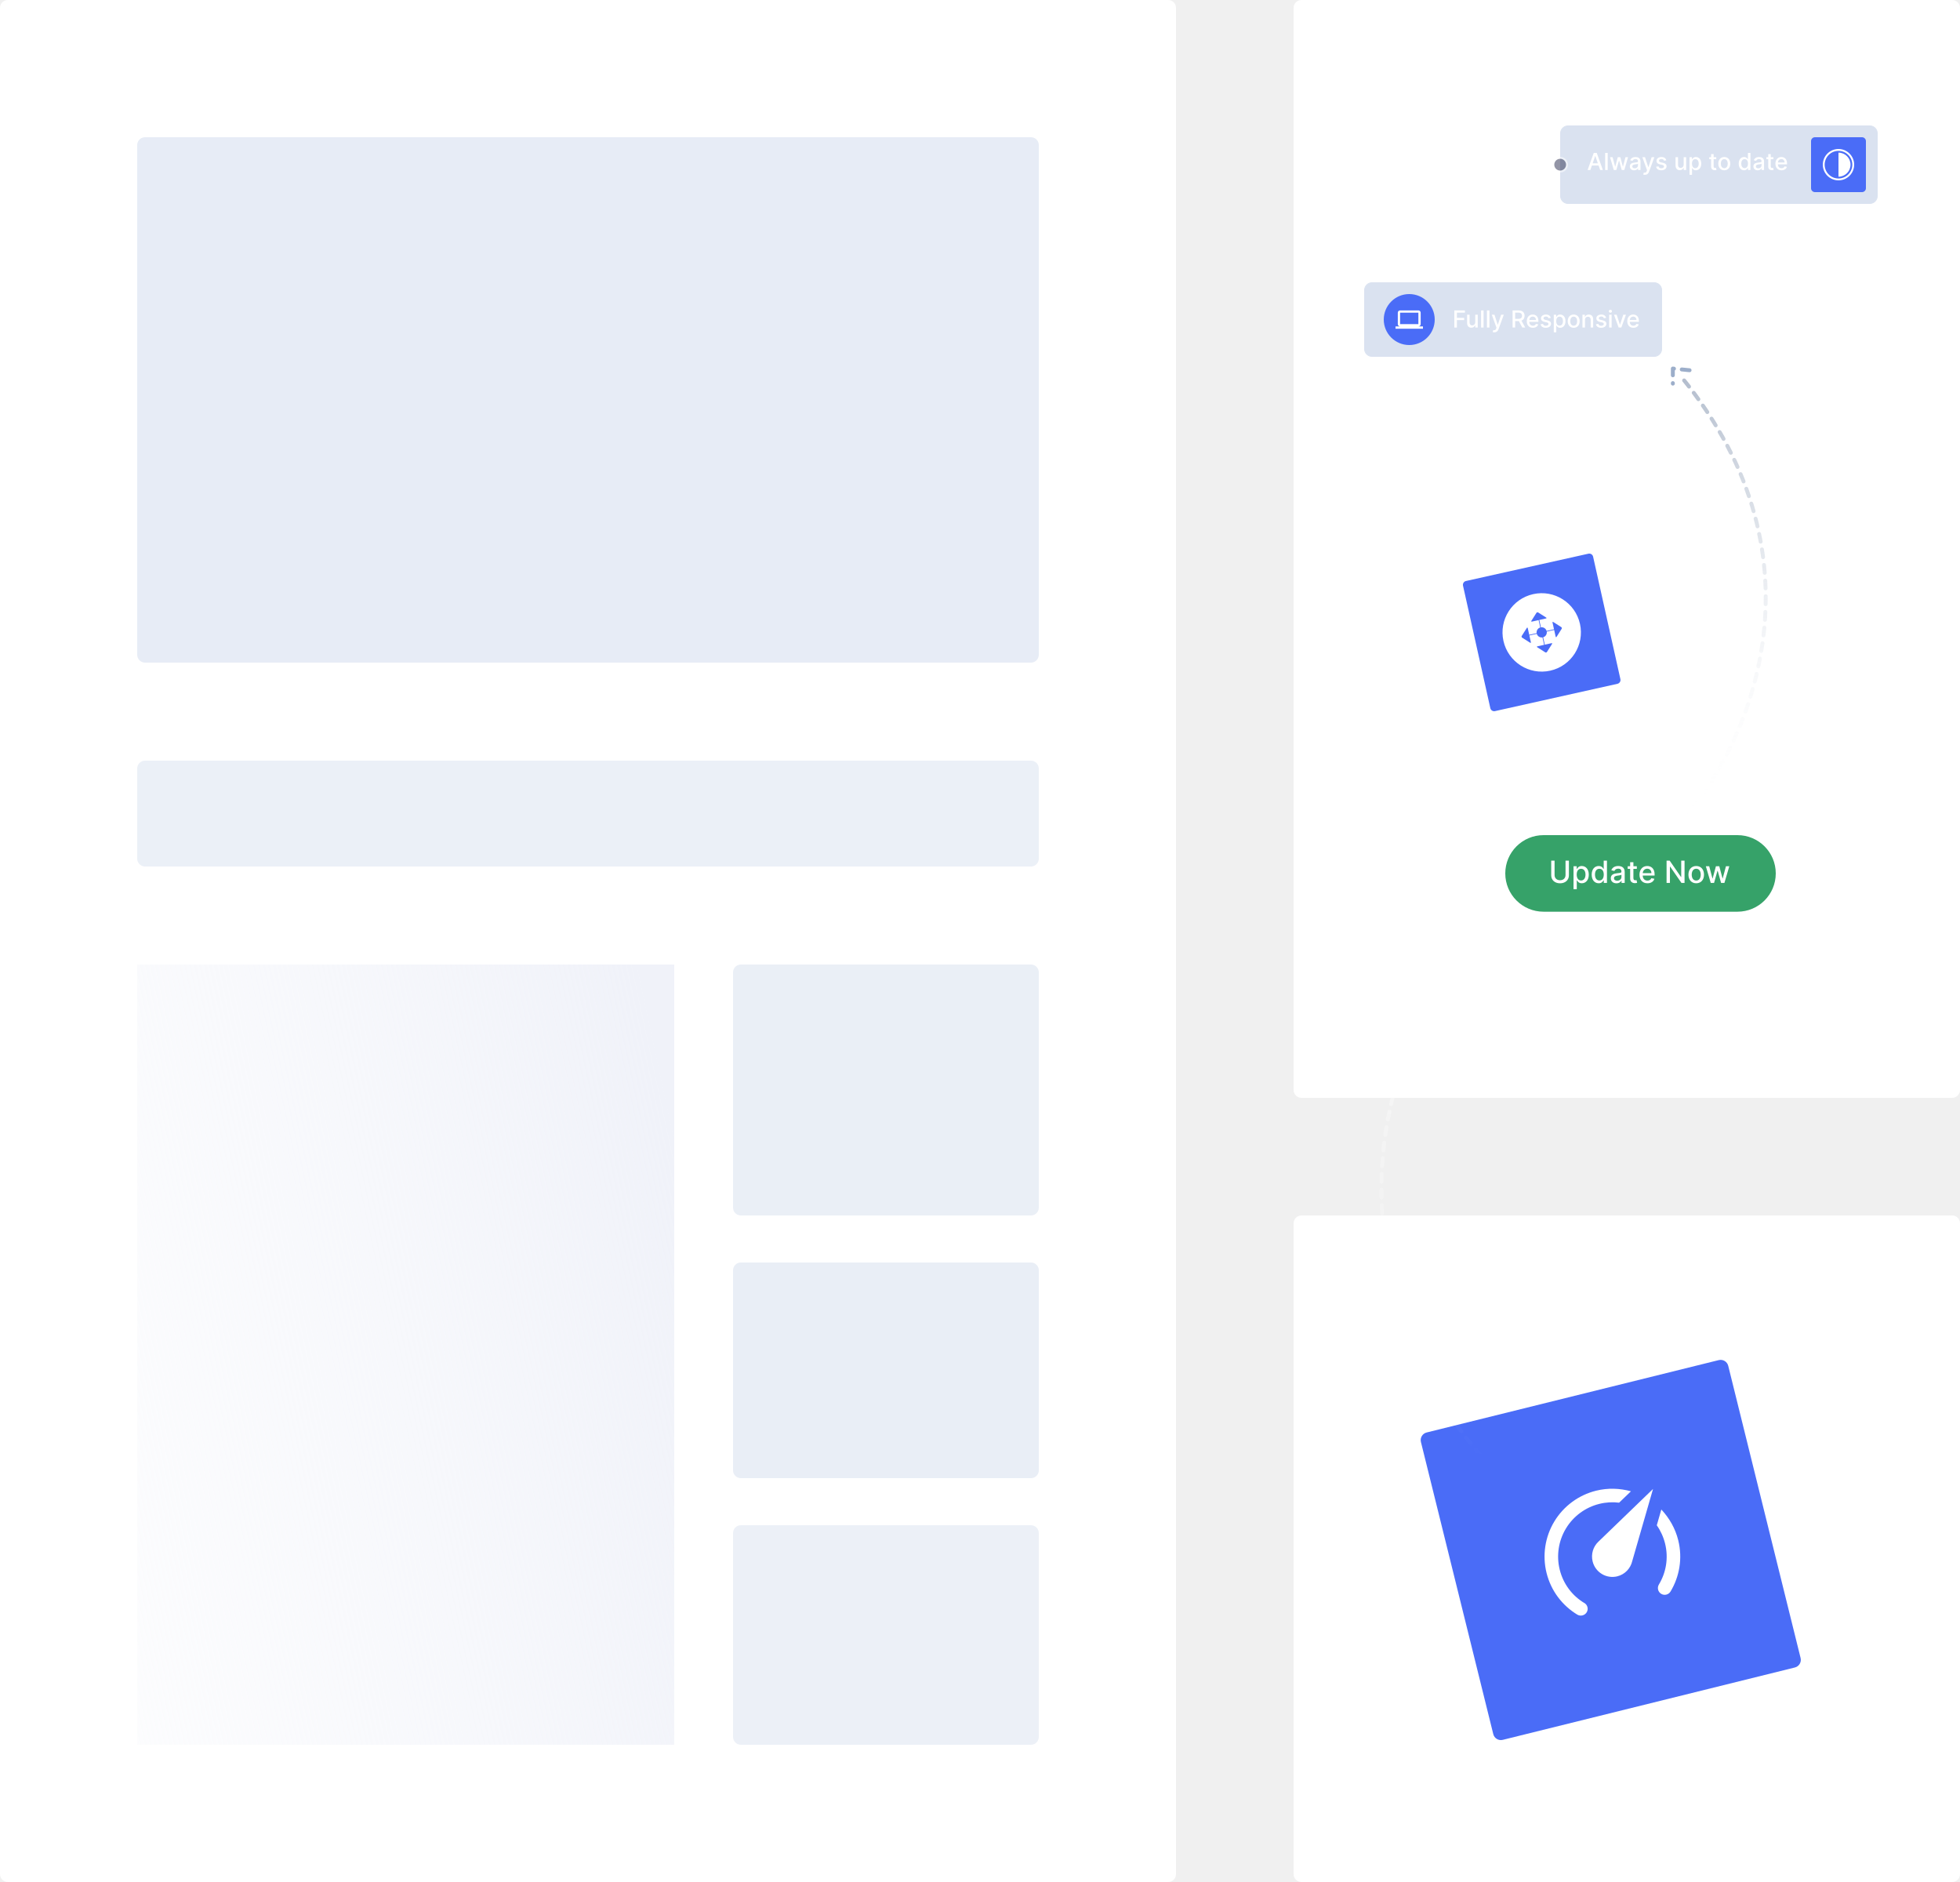
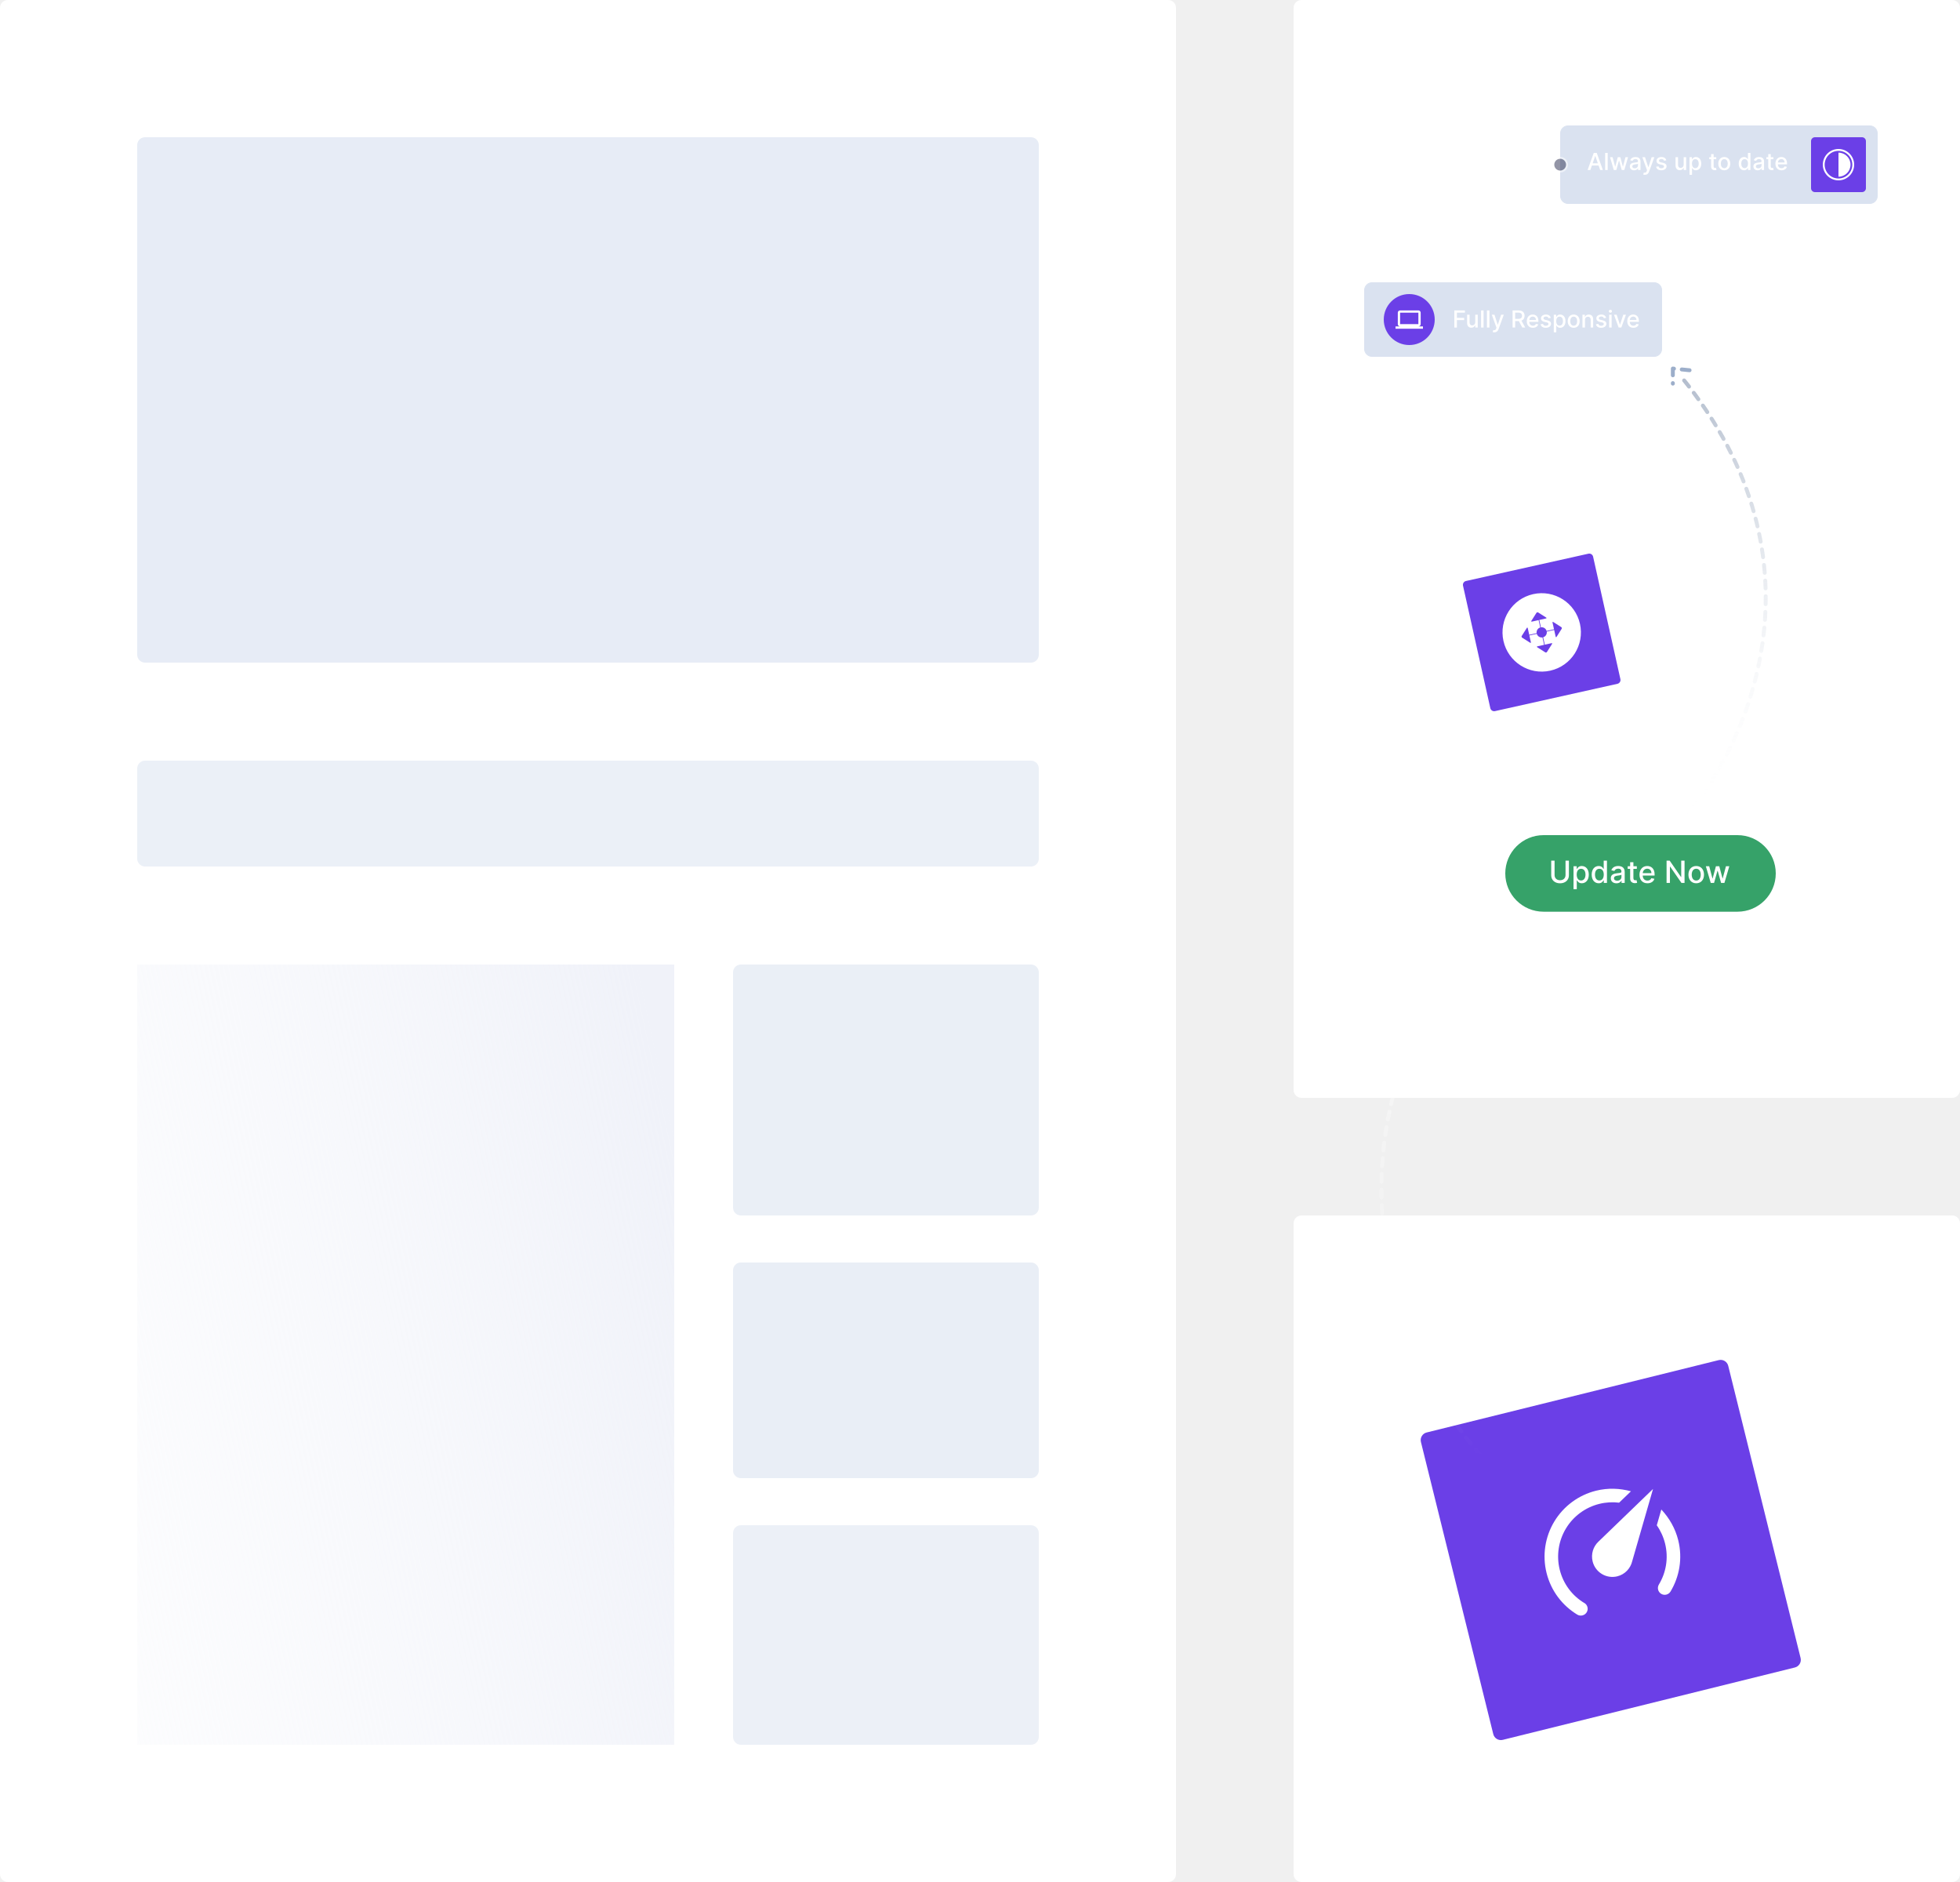
<svg xmlns="http://www.w3.org/2000/svg" width="500" height="480" viewBox="0 0 500 480" fill="none">
  <rect x="330" y="310" width="170" height="170" rx="2" fill="white" />
-   <rect x="362" y="365.831" width="80.765" height="80.765" rx="2" transform="rotate(-13.9128 362 365.831)" fill="#4A6CF7" />
+   <rect x="362" y="365.831" width="80.765" height="80.765" rx="2" transform="rotate(-13.9128 362 365.831)" fill="#6B3FE7" />
  <path d="M412.572 402.039C411.235 402.37 409.822 402.156 408.643 401.445C407.464 400.734 406.615 399.584 406.284 398.247C405.818 396.366 406.435 394.466 407.718 393.239L421.691 379.757L416.388 398.152C415.956 400.006 414.538 401.552 412.572 402.039ZM407.162 380.2C410.203 379.447 413.25 379.584 416.061 380.349L413.037 383.256C411.434 383.047 409.675 383.144 407.995 383.56C404.43 384.443 401.363 386.705 399.467 389.85C397.571 392.995 397.002 396.764 397.884 400.328C398.804 404.041 401.131 407.03 404.167 408.846L404.183 408.842C405.001 409.335 405.263 410.393 404.77 411.21C404.277 412.028 403.202 412.294 402.389 411.818C398.595 409.531 395.673 405.797 394.525 401.16C393.421 396.705 394.132 391.994 396.502 388.063C398.873 384.132 402.707 381.304 407.162 380.2ZM428.123 392.838C429.271 397.474 428.43 402.14 426.143 405.934C425.646 406.735 424.587 406.997 423.77 406.504C422.952 406.011 422.69 404.953 423.183 404.135C425.016 401.096 425.683 397.383 424.763 393.67C424.347 391.99 423.612 390.389 422.649 389.023L423.808 384.992C425.826 387.166 427.365 389.78 428.123 392.838Z" fill="white" />
  <rect width="300" height="480" rx="2" fill="white" />
  <rect x="35" y="35" width="230" height="134" rx="2" fill="#DAE2F0" fill-opacity="0.66" />
  <rect opacity="0.53" x="35" y="194" width="230" height="27" rx="2" fill="#DAE2F0" />
  <rect x="35" y="246" width="137" height="199" fill="url(#paint0_linear_1028_1032)" />
  <rect opacity="0.57" x="187" y="246" width="78" height="64" rx="2" fill="#DAE2F0" />
  <rect opacity="0.6" x="187" y="322" width="78" height="55" rx="2" fill="#DAE2F0" />
  <rect opacity="0.5" x="187" y="389" width="78" height="56" rx="2" fill="#DAE2F0" />
  <path d="M377.795 371.295C358.482 349.772 331.574 292.451 378.448 235.356" stroke="url(#paint1_linear_1028_1032)" stroke-linecap="round" stroke-linejoin="round" stroke-dasharray="2 2" />
  <path d="M375.753 233.513L380.883 233V237.617" stroke="url(#paint2_linear_1028_1032)" stroke-linecap="round" stroke-linejoin="round" stroke-dasharray="2 2" />
  <rect x="330" width="170" height="280" rx="2" fill="white" />
  <rect x="384" y="213" width="69" height="19.528" rx="9.764" fill="#36A269" />
  <path d="M399.37 219.51V223.177C399.37 223.948 398.838 224.503 397.972 224.503C397.109 224.503 396.574 223.948 396.574 223.177V219.51H395.717V223.246C395.717 224.439 396.61 225.285 397.972 225.285C399.334 225.285 400.23 224.439 400.23 223.246V219.51H399.37Z" fill="white" />
  <path d="M401.41 226.788H402.239V224.528H402.289C402.439 224.8 402.744 225.274 403.521 225.274C404.553 225.274 405.302 224.447 405.302 223.069C405.302 221.687 404.541 220.875 403.512 220.875C402.722 220.875 402.436 221.357 402.289 221.621H402.22V220.93H401.41V226.788ZM402.222 223.06C402.222 222.17 402.611 221.579 403.335 221.579C404.087 221.579 404.464 222.214 404.464 223.06C404.464 223.915 404.075 224.567 403.335 224.567C402.622 224.567 402.222 223.956 402.222 223.06Z" fill="white" />
  <path d="M407.826 225.274C408.602 225.274 408.908 224.8 409.057 224.528H409.127V225.191H409.937V219.51H409.107V221.621H409.057C408.908 221.357 408.625 220.875 407.831 220.875C406.802 220.875 406.045 221.687 406.045 223.069C406.045 224.447 406.791 225.274 407.826 225.274ZM408.009 224.567C407.268 224.567 406.883 223.915 406.883 223.06C406.883 222.214 407.26 221.579 408.009 221.579C408.733 221.579 409.121 222.17 409.121 223.06C409.121 223.956 408.725 224.567 408.009 224.567Z" fill="white" />
  <path d="M412.36 225.285C413.065 225.285 413.462 224.927 413.62 224.608H413.653V225.191H414.463V222.361C414.463 221.121 413.487 220.875 412.81 220.875C412.039 220.875 411.329 221.185 411.051 221.962L411.831 222.139C411.953 221.837 412.263 221.546 412.821 221.546C413.356 221.546 413.631 221.826 413.631 222.309V222.328C413.631 222.63 413.32 222.625 412.555 222.714C411.747 222.808 410.921 223.019 410.921 223.987C410.921 224.825 411.55 225.285 412.36 225.285ZM412.541 224.619C412.072 224.619 411.734 224.408 411.734 223.998C411.734 223.554 412.127 223.396 412.607 223.332C412.876 223.296 413.514 223.224 413.634 223.105V223.654C413.634 224.159 413.231 224.619 412.541 224.619Z" fill="white" />
  <path d="M417.557 220.93H416.683V219.909H415.853V220.93H415.229V221.596H415.853V224.112C415.851 224.886 416.442 225.26 417.096 225.246C417.36 225.243 417.537 225.194 417.634 225.157L417.485 224.472C417.429 224.483 417.326 224.508 417.193 224.508C416.924 224.508 416.683 224.42 416.683 223.94V221.596H417.557V220.93Z" fill="white" />
  <path d="M420.265 225.277C421.194 225.277 421.851 224.819 422.04 224.126L421.255 223.984C421.105 224.386 420.745 224.592 420.273 224.592C419.563 224.592 419.086 224.131 419.064 223.31H422.093V223.016C422.093 221.476 421.172 220.875 420.206 220.875C419.019 220.875 418.237 221.779 418.237 223.088C418.237 224.411 419.008 225.277 420.265 225.277ZM419.066 222.689C419.1 222.084 419.538 221.56 420.212 221.56C420.856 221.56 421.277 222.037 421.28 222.689H419.066Z" fill="white" />
  <path d="M429.732 219.51H428.883V223.682H428.83L425.94 219.51H425.147V225.191H426.004V221.024H426.057L428.944 225.191H429.732V219.51Z" fill="white" />
  <path d="M432.71 225.277C433.912 225.277 434.697 224.397 434.697 223.08C434.697 221.754 433.912 220.875 432.71 220.875C431.509 220.875 430.724 221.754 430.724 223.08C430.724 224.397 431.509 225.277 432.71 225.277ZM432.713 224.58C431.928 224.58 431.562 223.895 431.562 223.077C431.562 222.261 431.928 221.568 432.713 221.568C433.493 221.568 433.859 222.261 433.859 223.077C433.859 223.895 433.493 224.58 432.713 224.58Z" fill="white" />
  <path d="M436.416 225.191H437.26L438.125 222.114H438.189L439.054 225.191H439.9L441.151 220.93H440.294L439.465 224.045H439.423L438.591 220.93H437.734L436.896 224.059H436.855L436.02 220.93H435.163L436.416 225.191Z" fill="white" />
  <path d="M429.313 209C445.373 191.102 467.749 143.437 428.77 95.96" stroke="url(#paint3_linear_1028_1032)" stroke-linecap="round" stroke-linejoin="round" stroke-dasharray="2 2" />
  <path d="M431.011 94.427L426.746 94V97.839" stroke="#9CAECA" stroke-linecap="round" stroke-linejoin="round" stroke-dasharray="2 2" />
  <path d="M425.919 209.551C429.35 203.094 432.466 187.388 417.488 176.228" stroke="url(#paint4_linear_1028_1032)" stroke-width="0.7" stroke-linecap="round" stroke-linejoin="round" stroke-dasharray="2 2" />
  <rect x="348.1" y="72.1" width="75.8" height="18.8" rx="1.9" fill="#DAE2F0" stroke="#DAE2F0" stroke-width="0.2" />
  <path d="M371 83.538H371.658V81.636H373.512V81.071H371.658V79.742H373.706V79.175H371V83.538Z" fill="white" />
  <path d="M376.333 82.181C376.335 82.737 375.921 83.001 375.563 83.001C375.169 83.001 374.896 82.716 374.896 82.271V80.266H374.259V82.347C374.259 83.159 374.705 83.581 375.333 83.581C375.825 83.581 376.16 83.321 376.311 82.972H376.345V83.538H376.972V80.266H376.333V82.181Z" fill="white" />
  <path d="M378.465 79.175H377.828V83.538H378.465V79.175Z" fill="white" />
  <path d="M379.959 79.175H379.322V83.538H379.959V79.175Z" fill="white" />
  <path d="M381.219 84.766C381.745 84.766 382.077 84.491 382.267 83.975L383.62 80.272L382.932 80.266L382.103 82.805H382.069L381.24 80.266H380.558L381.756 83.581L381.677 83.798C381.515 84.233 381.287 84.269 380.938 84.173L380.784 84.695C380.861 84.729 381.027 84.766 381.219 84.766Z" fill="white" />
  <path d="M385.859 83.538H386.518V81.887H387.413C387.428 81.887 387.44 81.887 387.455 81.887L388.342 83.538H389.092L388.124 81.772C388.659 81.574 388.925 81.129 388.925 80.543C388.925 79.739 388.427 79.175 387.415 79.175H385.859V83.538ZM386.518 81.32V79.739H387.344C387.994 79.739 388.263 80.048 388.263 80.543C388.263 81.035 387.994 81.32 387.353 81.32H386.518Z" fill="white" />
  <path d="M391.045 83.604C391.759 83.604 392.264 83.253 392.409 82.72L391.806 82.612C391.691 82.921 391.414 83.078 391.051 83.078C390.506 83.078 390.139 82.724 390.122 82.094H392.449V81.868C392.449 80.685 391.742 80.223 391 80.223C390.088 80.223 389.487 80.918 389.487 81.923C389.487 82.94 390.08 83.604 391.045 83.604ZM390.124 81.617C390.15 81.152 390.487 80.749 391.004 80.749C391.499 80.749 391.823 81.116 391.825 81.617H390.124Z" fill="white" />
  <path d="M395.608 81.065C395.476 80.555 395.078 80.223 394.37 80.223C393.631 80.223 393.107 80.613 393.107 81.192C393.107 81.657 393.388 81.966 394.002 82.102L394.556 82.224C394.871 82.294 395.018 82.435 395.018 82.639C395.018 82.893 394.748 83.091 394.33 83.091C393.949 83.091 393.703 82.927 393.627 82.605L393.011 82.699C393.118 83.278 393.599 83.604 394.334 83.604C395.125 83.604 395.672 83.185 395.672 82.592C395.672 82.13 395.378 81.844 394.777 81.706L394.257 81.587C393.897 81.501 393.742 81.38 393.744 81.158C393.742 80.907 394.015 80.728 394.377 80.728C394.773 80.728 394.956 80.947 395.031 81.167L395.608 81.065Z" fill="white" />
  <path d="M396.373 84.766H397.01V83.029H397.048C397.163 83.238 397.398 83.602 397.994 83.602C398.787 83.602 399.362 82.967 399.362 81.908C399.362 80.847 398.778 80.223 397.988 80.223C397.381 80.223 397.161 80.594 397.048 80.796H396.995V80.266H396.373V84.766ZM396.997 81.902C396.997 81.218 397.295 80.764 397.851 80.764C398.429 80.764 398.719 81.252 398.719 81.902C398.719 82.558 398.42 83.059 397.851 83.059C397.304 83.059 396.997 82.59 396.997 81.902Z" fill="white" />
  <path d="M401.454 83.604C402.377 83.604 402.98 82.929 402.98 81.917C402.98 80.898 402.377 80.223 401.454 80.223C400.532 80.223 399.929 80.898 399.929 81.917C399.929 82.929 400.532 83.604 401.454 83.604ZM401.456 83.07C400.854 83.07 400.572 82.543 400.572 81.915C400.572 81.288 400.854 80.756 401.456 80.756C402.055 80.756 402.336 81.288 402.336 81.915C402.336 82.543 402.055 83.07 401.456 83.07Z" fill="white" />
  <path d="M404.328 81.595C404.328 81.073 404.648 80.775 405.091 80.775C405.523 80.775 405.786 81.058 405.786 81.533V83.538H406.423V81.457C406.423 80.647 405.977 80.223 405.308 80.223C404.816 80.223 404.494 80.451 404.343 80.798H404.303V80.266H403.691V83.538H404.328V81.595Z" fill="white" />
  <path d="M409.729 81.065C409.597 80.555 409.199 80.223 408.491 80.223C407.752 80.223 407.228 80.613 407.228 81.192C407.228 81.657 407.509 81.966 408.123 82.102L408.677 82.224C408.992 82.294 409.139 82.435 409.139 82.639C409.139 82.893 408.869 83.091 408.451 83.091C408.07 83.091 407.825 82.927 407.748 82.605L407.132 82.699C407.239 83.278 407.72 83.604 408.455 83.604C409.246 83.604 409.793 83.185 409.793 82.592C409.793 82.13 409.499 81.844 408.898 81.706L408.379 81.587C408.018 81.501 407.863 81.38 407.865 81.158C407.863 80.907 408.136 80.728 408.498 80.728C408.894 80.728 409.077 80.947 409.152 81.167L409.729 81.065Z" fill="white" />
  <path d="M410.494 83.538H411.131V80.266H410.494V83.538ZM410.816 79.761C411.035 79.761 411.218 79.59 411.218 79.381C411.218 79.173 411.035 79 410.816 79C410.594 79 410.413 79.173 410.413 79.381C410.413 79.59 410.594 79.761 410.816 79.761Z" fill="white" />
  <path d="M414.788 80.266H414.104L413.277 82.784H413.243L412.414 80.266H411.73L412.919 83.538H413.601L414.788 80.266Z" fill="white" />
  <path d="M416.68 83.604C417.393 83.604 417.898 83.253 418.043 82.72L417.44 82.612C417.325 82.921 417.048 83.078 416.686 83.078C416.141 83.078 415.774 82.724 415.757 82.094H418.084V81.868C418.084 80.685 417.376 80.223 416.635 80.223C415.723 80.223 415.122 80.918 415.122 81.923C415.122 82.94 415.714 83.604 416.68 83.604ZM415.759 81.617C415.785 81.152 416.121 80.749 416.639 80.749C417.134 80.749 417.457 81.116 417.46 81.617H415.759Z" fill="white" />
-   <circle cx="359.5" cy="81.5" r="6.5" fill="#4A6CF7" />
+   <circle cx="359.5" cy="81.5" r="6.5" fill="#6B3FE7" />
  <path d="M357.167 79.75H361.833V82.667H357.167V79.75ZM361.833 83.25C361.988 83.25 362.136 83.189 362.246 83.079C362.355 82.97 362.417 82.822 362.417 82.667V79.75C362.417 79.427 362.154 79.167 361.833 79.167H357.167C356.843 79.167 356.583 79.427 356.583 79.75V82.667C356.583 82.822 356.645 82.97 356.754 83.079C356.864 83.189 357.012 83.25 357.167 83.25H356V83.834H363V83.25H361.833Z" fill="white" />
-   <rect x="373" y="148.4" width="34" height="34" rx="1" transform="rotate(-12.5713 373 148.4)" fill="#4A6CF7" />
+   <rect x="373" y="148.4" width="34" height="34" rx="1" transform="rotate(-12.5713 373 148.4)" fill="#6B3FE7" />
  <circle cx="393.293" cy="161.293" r="10" transform="rotate(-12.5713 393.293 161.293)" fill="white" />
  <g clip-path="url(#clip0_1028_1032)">
-     <path d="M398.281 159.94L396.256 158.653C396.106 158.557 396.015 158.621 396.054 158.795L396.433 160.496L394.539 160.918C394.355 160.293 393.738 159.901 393.094 160L392.675 158.119L394.375 157.74C394.55 157.701 394.569 157.592 394.418 157.496L392.393 156.21C392.242 156.114 392.043 156.159 391.948 156.309L390.661 158.334C390.565 158.485 390.629 158.575 390.803 158.536L392.504 158.157L392.923 160.037C392.298 160.222 391.905 160.838 392.005 161.482L390.111 161.905L389.732 160.205C389.693 160.031 389.584 160.012 389.489 160.162L388.202 162.188C388.106 162.338 388.151 162.537 388.301 162.633L390.326 163.919C390.477 164.015 390.567 163.952 390.528 163.777L390.149 162.076L392.04 161.654C392.225 162.279 392.842 162.671 393.486 162.572L393.908 164.463L392.208 164.842C392.034 164.881 392.015 164.99 392.165 165.086L394.191 166.372C394.341 166.468 394.54 166.424 394.636 166.273L395.923 164.248C396.018 164.097 395.955 164.007 395.78 164.046L394.082 164.425L393.661 162.535C394.286 162.35 394.678 161.734 394.579 161.09L396.471 160.668L396.85 162.369C396.889 162.543 396.997 162.562 397.093 162.412L398.38 160.386C398.476 160.236 398.432 160.035 398.281 159.94Z" fill="#4A6CF7" />
+     <path d="M398.281 159.94L396.256 158.653C396.106 158.557 396.015 158.621 396.054 158.795L396.433 160.496L394.539 160.918C394.355 160.293 393.738 159.901 393.094 160L392.675 158.119L394.375 157.74C394.55 157.701 394.569 157.592 394.418 157.496L392.393 156.21C392.242 156.114 392.043 156.159 391.948 156.309L390.661 158.334C390.565 158.485 390.629 158.575 390.803 158.536L392.504 158.157L392.923 160.037C392.298 160.222 391.905 160.838 392.005 161.482L390.111 161.905L389.732 160.205C389.693 160.031 389.584 160.012 389.489 160.162L388.202 162.188C388.106 162.338 388.151 162.537 388.301 162.633L390.326 163.919C390.477 164.015 390.567 163.952 390.528 163.777L390.149 162.076L392.04 161.654C392.225 162.279 392.842 162.671 393.486 162.572L393.908 164.463L392.208 164.842C392.034 164.881 392.015 164.99 392.165 165.086L394.191 166.372C394.341 166.468 394.54 166.424 394.636 166.273L395.923 164.248C396.018 164.097 395.955 164.007 395.78 164.046L394.082 164.425L393.661 162.535C394.286 162.35 394.678 161.734 394.579 161.09L396.471 160.668L396.85 162.369C396.889 162.543 396.997 162.562 397.093 162.412L398.38 160.386C398.476 160.236 398.432 160.035 398.281 159.94Z" fill="#6B3FE7" />
  </g>
  <rect x="398.1" y="32.1" width="80.8" height="19.8" rx="1.9" fill="#DAE2F0" stroke="#DAE2F0" stroke-width="0.2" />
-   <rect x="462" y="35" width="14" height="14" rx="1" fill="#4A6CF7" />
+   <rect x="462" y="35" width="14" height="14" rx="1" fill="#6B3FE7" />
  <path d="M468.998 38C466.791 38 465 39.791 465 41.998C465 44.209 466.791 46 468.998 46C471.209 46 473 44.209 473 41.998C473 39.791 471.209 38 468.998 38ZM469 45.524C467.054 45.524 465.476 43.946 465.476 42C465.476 40.054 467.054 38.476 469 38.476C470.946 38.476 472.524 40.054 472.524 42C472.524 43.946 470.946 45.524 469 45.524ZM469 38.928V45.069C470.694 45.069 472.071 43.692 472.071 41.998C472.071 40.308 470.694 38.928 469 38.928Z" fill="white" />
  <path d="M405.699 43.364L406.099 42.209H407.804L408.202 43.364H408.901L407.331 39H406.57L405 43.364H405.699ZM406.291 41.655L406.935 39.793H406.969L407.612 41.655H406.291Z" fill="white" />
  <path d="M410.117 39H409.48V43.364H410.117V39Z" fill="white" />
  <path d="M411.684 43.364H412.332L412.996 41.001H413.045L413.71 43.364H414.36L415.321 40.091H414.663L414.026 42.484H413.994L413.354 40.091H412.696L412.053 42.494H412.021L411.379 40.091H410.721L411.684 43.364Z" fill="white" />
  <path d="M416.878 43.436C417.419 43.436 417.724 43.161 417.845 42.916H417.871V43.364H418.493V41.19C418.493 40.238 417.743 40.048 417.223 40.048C416.631 40.048 416.085 40.287 415.872 40.883L416.471 41.02C416.565 40.788 416.803 40.564 417.232 40.564C417.643 40.564 417.854 40.779 417.854 41.15V41.165C417.854 41.397 417.615 41.393 417.027 41.461C416.407 41.533 415.772 41.695 415.772 42.439C415.772 43.082 416.256 43.436 416.878 43.436ZM417.017 42.925C416.656 42.925 416.396 42.763 416.396 42.447C416.396 42.106 416.699 41.985 417.068 41.936C417.274 41.908 417.764 41.853 417.856 41.761V42.183C417.856 42.571 417.547 42.925 417.017 42.925Z" fill="white" />
  <path d="M419.627 44.591C420.153 44.591 420.486 44.316 420.675 43.8L422.028 40.097L421.34 40.091L420.511 42.631H420.477L419.648 40.091H418.967L420.164 43.406L420.085 43.624C419.923 44.058 419.695 44.094 419.346 43.999L419.192 44.521C419.269 44.555 419.435 44.591 419.627 44.591Z" fill="white" />
  <path d="M425.081 40.89C424.949 40.381 424.551 40.048 423.843 40.048C423.104 40.048 422.58 40.438 422.58 41.018C422.58 41.482 422.861 41.791 423.475 41.928L424.029 42.049C424.344 42.119 424.491 42.26 424.491 42.465C424.491 42.718 424.22 42.916 423.803 42.916C423.421 42.916 423.176 42.752 423.1 42.43L422.484 42.524C422.59 43.104 423.072 43.43 423.807 43.43C424.597 43.43 425.145 43.01 425.145 42.418C425.145 41.955 424.851 41.67 424.25 41.531L423.73 41.412C423.37 41.327 423.215 41.205 423.217 40.984C423.215 40.732 423.487 40.553 423.85 40.553C424.246 40.553 424.429 40.773 424.504 40.992L425.081 40.89Z" fill="white" />
  <path d="M429.507 42.006C429.509 42.562 429.095 42.827 428.737 42.827C428.343 42.827 428.07 42.541 428.07 42.096V40.091H427.433V42.173C427.433 42.984 427.879 43.406 428.507 43.406C428.999 43.406 429.334 43.146 429.485 42.797H429.519V43.364H430.146V40.091H429.507V42.006Z" fill="white" />
  <path d="M431.002 44.591H431.639V42.854H431.677C431.792 43.063 432.027 43.428 432.623 43.428C433.416 43.428 433.991 42.793 433.991 41.734C433.991 40.673 433.407 40.048 432.617 40.048C432.01 40.048 431.79 40.419 431.677 40.621H431.624V40.091H431.002V44.591ZM431.626 41.727C431.626 41.043 431.924 40.59 432.48 40.59C433.058 40.59 433.348 41.077 433.348 41.727C433.348 42.383 433.049 42.884 432.48 42.884C431.933 42.884 431.626 42.416 431.626 41.727Z" fill="white" />
  <path d="M437.82 40.091H437.149V39.307H436.512V40.091H436.033V40.602H436.512V42.535C436.51 43.129 436.964 43.417 437.467 43.406C437.669 43.404 437.806 43.366 437.88 43.338L437.765 42.812C437.722 42.82 437.644 42.84 437.541 42.84C437.335 42.84 437.149 42.771 437.149 42.403V40.602H437.82V40.091Z" fill="white" />
  <path d="M439.869 43.43C440.791 43.43 441.394 42.754 441.394 41.742C441.394 40.724 440.791 40.048 439.869 40.048C438.946 40.048 438.343 40.724 438.343 41.742C438.343 42.754 438.946 43.43 439.869 43.43ZM439.871 42.895C439.268 42.895 438.987 42.369 438.987 41.74C438.987 41.114 439.268 40.581 439.871 40.581C440.469 40.581 440.751 41.114 440.751 41.74C440.751 42.369 440.469 42.895 439.871 42.895Z" fill="white" />
  <path d="M444.918 43.428C445.515 43.428 445.749 43.063 445.864 42.854H445.918V43.364H446.54V39H445.903V40.621H445.864C445.749 40.419 445.532 40.048 444.923 40.048C444.132 40.048 443.55 40.673 443.55 41.734C443.55 42.793 444.124 43.428 444.918 43.428ZM445.059 42.884C444.49 42.884 444.194 42.383 444.194 41.727C444.194 41.077 444.484 40.59 445.059 40.59C445.615 40.59 445.913 41.043 445.913 41.727C445.913 42.416 445.609 42.884 445.059 42.884Z" fill="white" />
  <path d="M448.401 43.436C448.943 43.436 449.247 43.161 449.369 42.916H449.394V43.364H450.017V41.19C450.017 40.238 449.267 40.048 448.747 40.048C448.154 40.048 447.609 40.287 447.396 40.883L447.994 41.02C448.088 40.788 448.327 40.564 448.755 40.564C449.166 40.564 449.377 40.779 449.377 41.15V41.165C449.377 41.397 449.139 41.393 448.551 41.461C447.931 41.533 447.296 41.695 447.296 42.439C447.296 43.082 447.779 43.436 448.401 43.436ZM448.54 42.925C448.18 42.925 447.92 42.763 447.92 42.447C447.92 42.106 448.222 41.985 448.591 41.936C448.798 41.908 449.288 41.853 449.379 41.761V42.183C449.379 42.571 449.07 42.925 448.54 42.925Z" fill="white" />
  <path d="M452.393 40.091H451.722V39.307H451.085V40.091H450.605V40.602H451.085V42.535C451.082 43.129 451.536 43.417 452.039 43.406C452.241 43.404 452.378 43.366 452.452 43.338L452.337 42.812C452.295 42.82 452.216 42.84 452.114 42.84C451.907 42.84 451.722 42.771 451.722 42.403V40.602H452.393V40.091Z" fill="white" />
  <path d="M454.473 43.43C455.187 43.43 455.692 43.078 455.836 42.545L455.233 42.437C455.118 42.746 454.841 42.903 454.479 42.903C453.934 42.903 453.567 42.55 453.55 41.919H455.877V41.693C455.877 40.511 455.17 40.048 454.428 40.048C453.516 40.048 452.915 40.743 452.915 41.749C452.915 42.765 453.508 43.43 454.473 43.43ZM453.552 41.442C453.578 40.977 453.915 40.575 454.432 40.575C454.927 40.575 455.251 40.941 455.253 41.442H453.552Z" fill="white" />
  <circle opacity="0.5" cx="398" cy="42" r="1.75" fill="#282C4D" stroke="white" stroke-width="0.5" />
  <line x1="347" y1="41.75" x2="396" y2="41.75" stroke="url(#paint5_linear_1028_1032)" stroke-width="0.5" />
  <defs>
    <linearGradient id="paint0_linear_1028_1032" x1="156.747" y1="216.683" x2="-149.033" y2="282.186" gradientUnits="userSpaceOnUse">
      <stop stop-color="#F0F2F9" />
      <stop offset="1" stop-color="white" stop-opacity="0" />
    </linearGradient>
    <linearGradient id="paint1_linear_1028_1032" x1="374.3" y1="234.975" x2="361.897" y2="369.833" gradientUnits="userSpaceOnUse">
      <stop stop-color="white" stop-opacity="0.48" />
      <stop offset="1" stop-color="white" stop-opacity="0" />
    </linearGradient>
    <linearGradient id="paint2_linear_1028_1032" x1="378.318" y1="233" x2="378.318" y2="237.617" gradientUnits="userSpaceOnUse">
      <stop stop-color="white" stop-opacity="0.55" />
      <stop offset="1" stop-color="white" stop-opacity="0.62" />
    </linearGradient>
    <linearGradient id="paint3_linear_1028_1032" x1="432.22" y1="95.642" x2="442.533" y2="207.784" gradientUnits="userSpaceOnUse">
      <stop stop-color="#5F7597" stop-opacity="0.48" />
      <stop offset="1" stop-color="white" stop-opacity="0" />
    </linearGradient>
    <linearGradient id="paint4_linear_1028_1032" x1="418.483" y1="175.882" x2="429.732" y2="208.225" gradientUnits="userSpaceOnUse">
      <stop stop-color="white" stop-opacity="0.48" />
      <stop offset="1" stop-color="white" stop-opacity="0" />
    </linearGradient>
    <linearGradient id="paint5_linear_1028_1032" x1="396" y1="42" x2="359.25" y2="42" gradientUnits="userSpaceOnUse">
      <stop stop-color="white" stop-opacity="0.28" />
      <stop offset="1" stop-color="white" stop-opacity="0" />
    </linearGradient>
    <clipPath id="clip0_1028_1032">
      <rect width="12" height="12" fill="white" transform="translate(386.13 156.742) rotate(-12.5713)" />
    </clipPath>
  </defs>
</svg>
